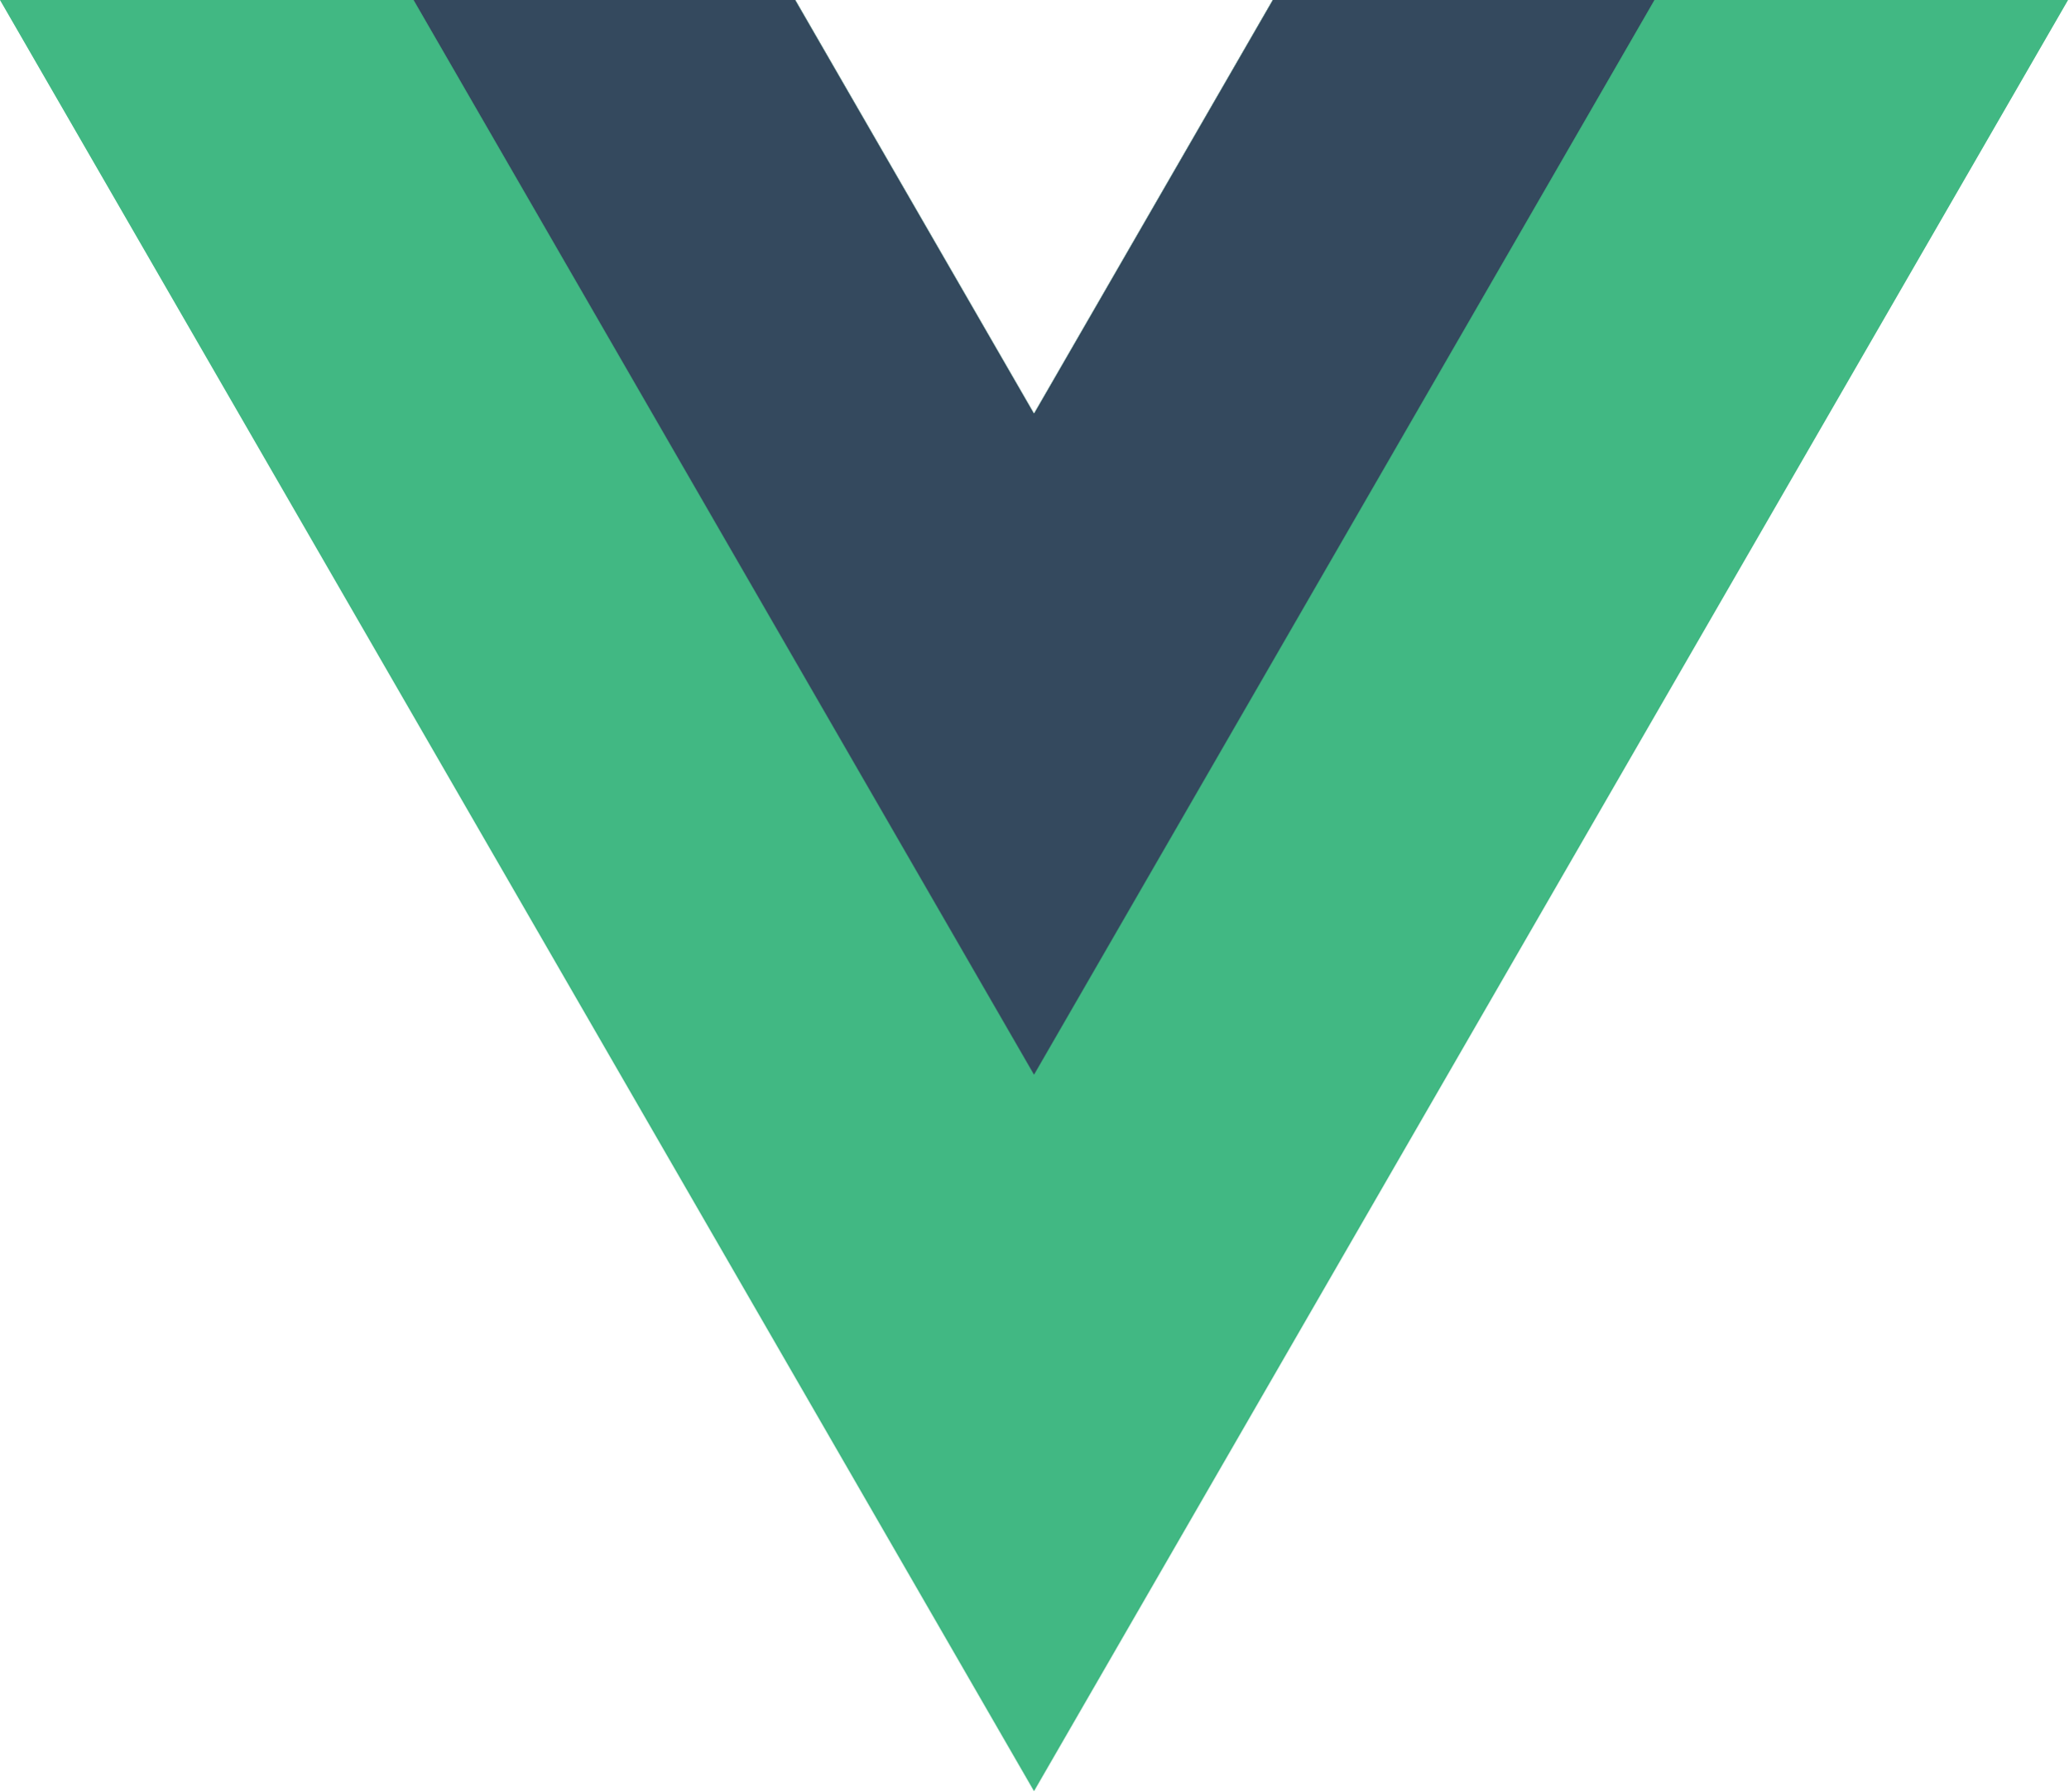
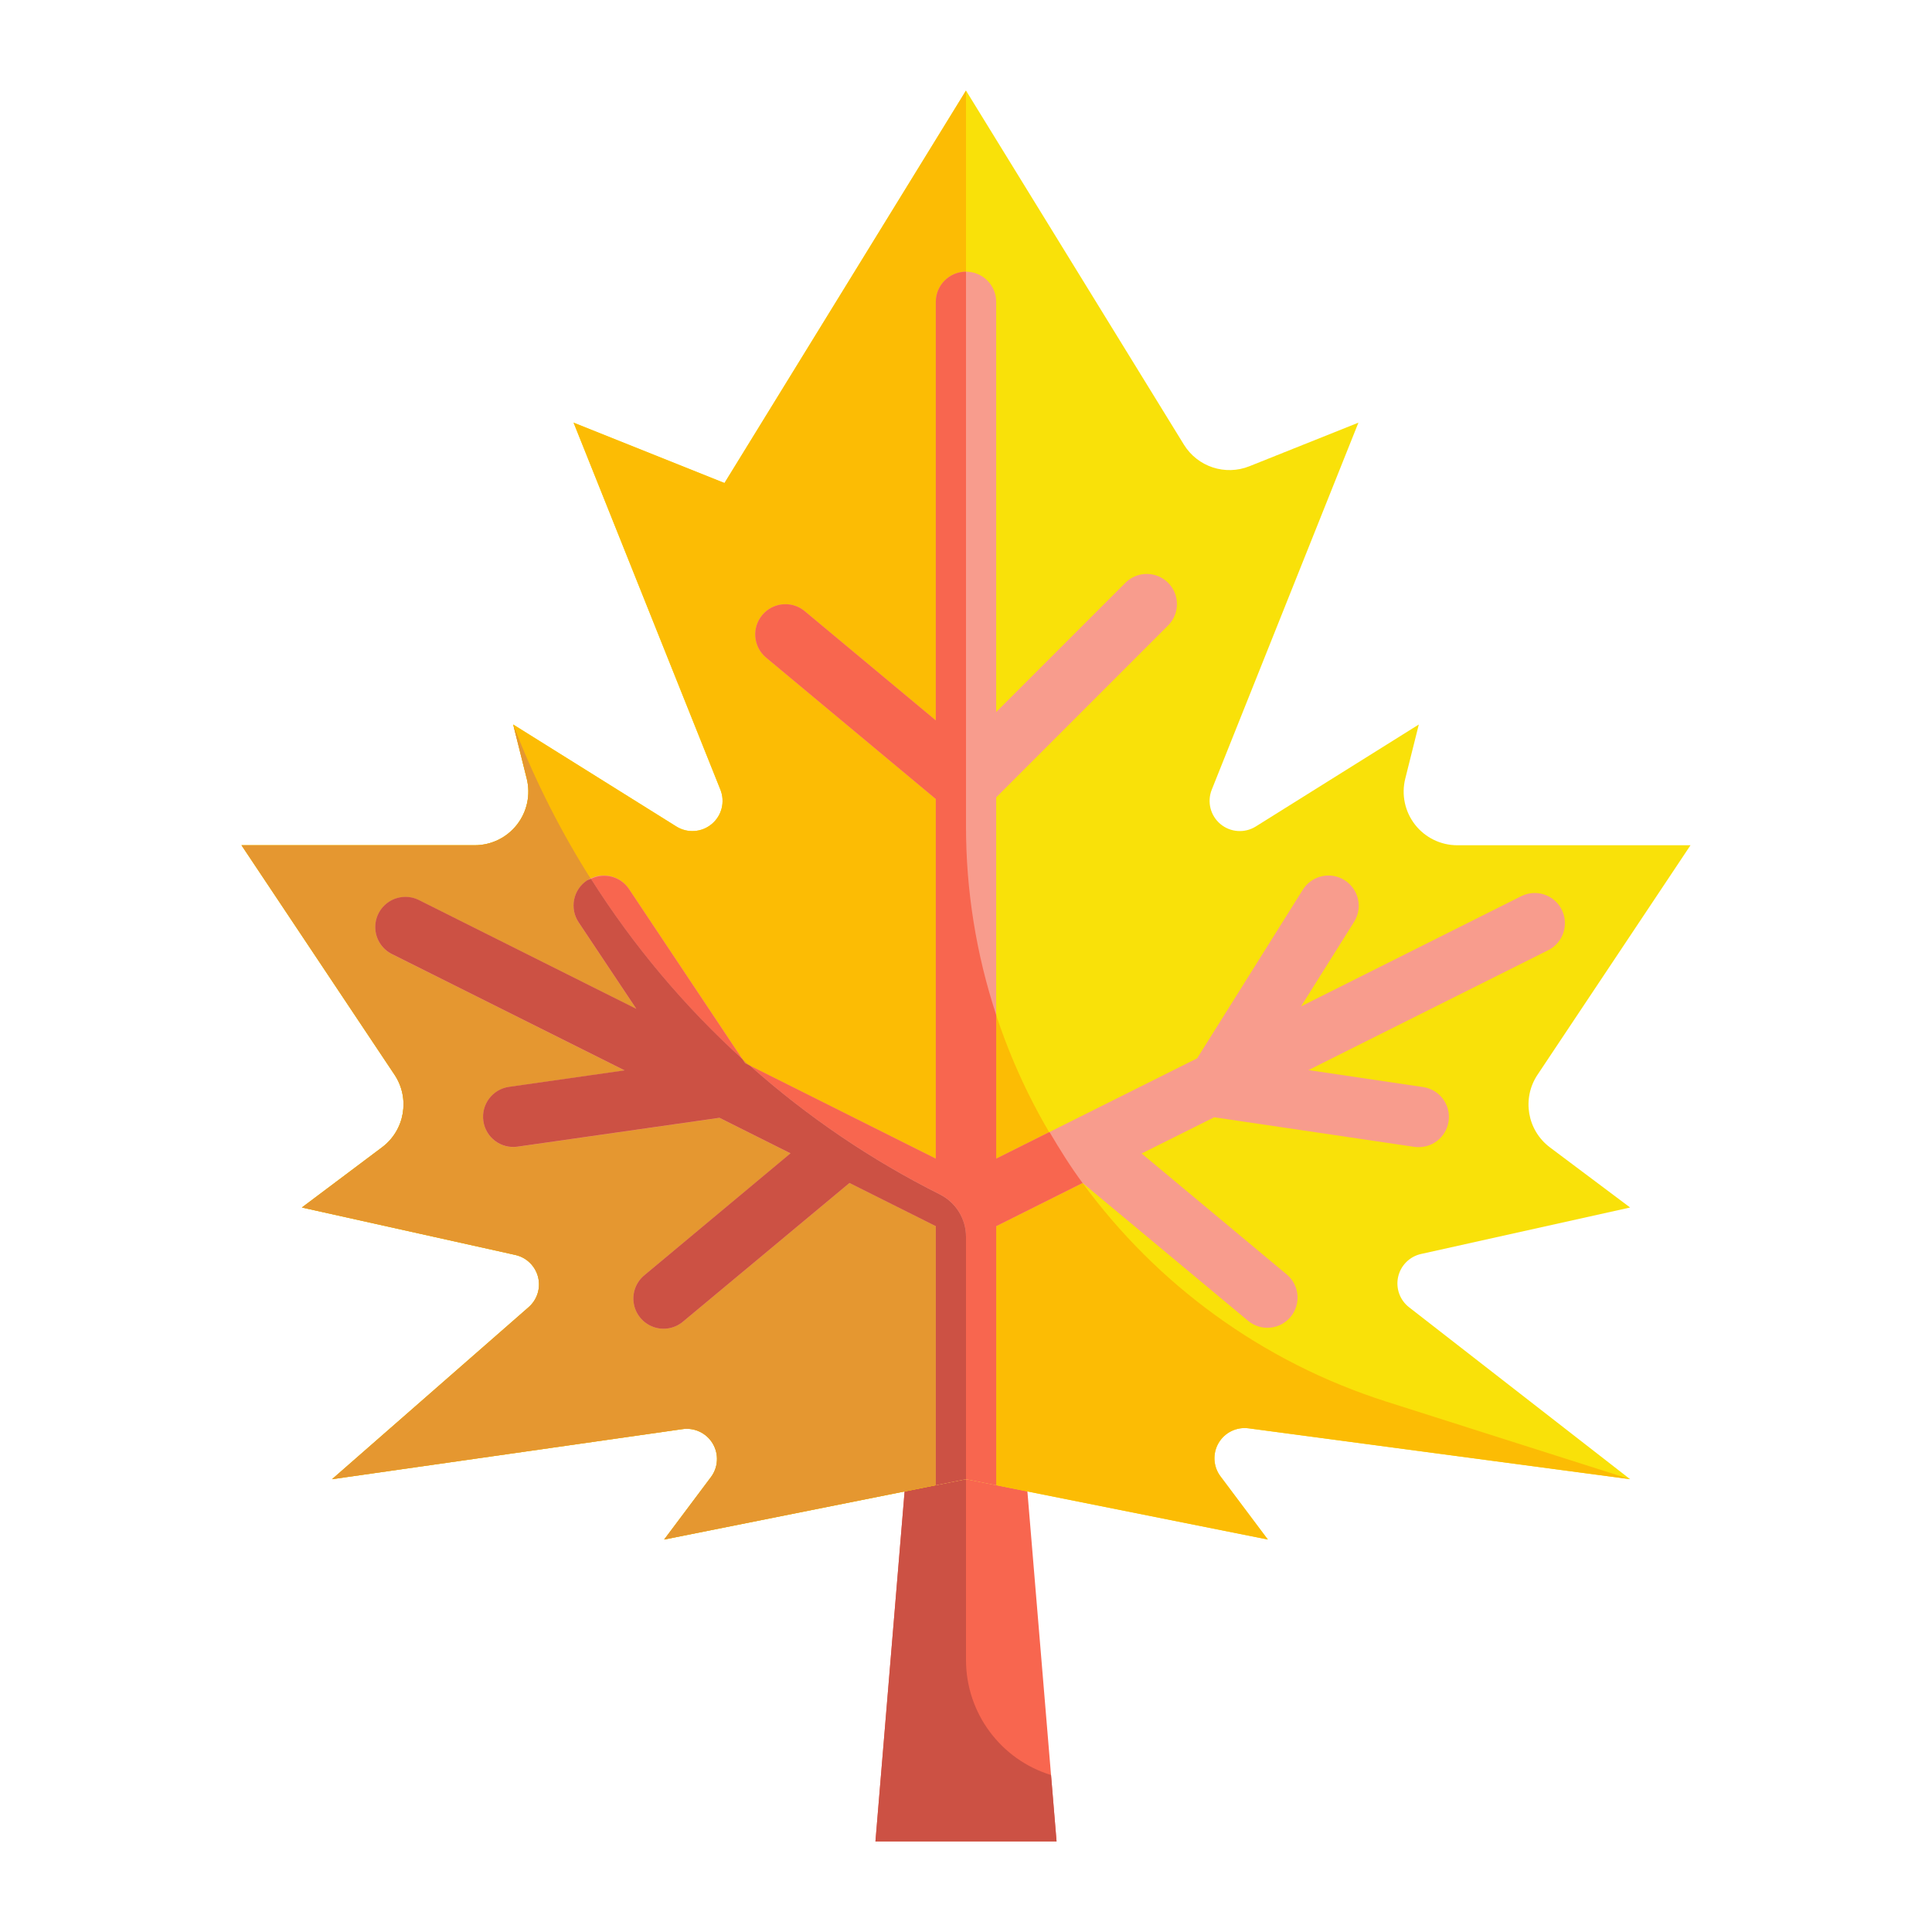
- <svg xmlns="http://www.w3.org/2000/svg" viewBox="0 0 261.76 226.69">
-   <path d="M161.096.001l-30.225 52.351L100.647.001H-.005l130.877 226.688L261.749.001z" fill="#41b883" />
-   <path d="M161.096.001l-30.225 52.351L100.647.001H52.346l78.526 136.01L209.398.001z" fill="#34495e" />
+ <svg xmlns="http://www.w3.org/2000/svg" id="Flat" viewBox="0 0 64 64" width="512" height="512">
+   <g id="Color">
+     <g>
+       <polygon points="35 61 29 61 30 49 34 49 35 61" style="fill: #f8664f" />
+       <path d="M32,55V49H30L29,61h6l-.183-2.2A3.987,3.987,0,0,1,32,55Z" style="fill: #cc5144" />
+       <path d="M32,49l10,2-1.57-2.094a1,1,0,0,1,.932-1.591L54,49l-7.323-5.695a1,1,0,0,1,.4-1.766L54,40l-2.657-1.992a1.776,1.776,0,0,1-.411-2.405L56,28H48.274a1.776,1.776,0,0,1-1.723-2.206L47,24,41.6,27.378a1,1,0,0,1-1.459-1.219L45,14l-3.612,1.445a1.774,1.774,0,0,1-2.171-.718L32,3,24,16l-5-2,4.864,12.159a1,1,0,0,1-1.459,1.219L17,24l.449,1.794A1.776,1.776,0,0,1,15.726,28H8l5.068,7.6a1.776,1.776,0,0,1-.411,2.405L10,40l7.072,1.572a1,1,0,0,1,.442,1.728L11,49l11.61-1.659a1,1,0,0,1,.941,1.59L22,51Z" style="fill: #f9e109" />
+       <path d="M41.362,47.315,54,49l-8.064-2.566A20,20,0,0,1,32,27.376V3L24,16l-5-2,4.864,12.159a1,1,0,0,1-1.459,1.219L17,24l.449,1.794A1.776,1.776,0,0,1,15.726,28H8l5.068,7.6a1.776,1.776,0,0,1-.411,2.405L10,40l7.072,1.572a1,1,0,0,1,.442,1.728L11,49l11.61-1.659a1,1,0,0,1,.941,1.59L22,51l10-2,10,2-1.57-2.094A1,1,0,0,1,41.362,47.315Z" style="fill: #fcbc04" />
+       <path d="M31.133,39.566A29.072,29.072,0,0,1,17,24h0l.449,1.794A1.776,1.776,0,0,1,15.726,28H8l5.068,7.6a1.776,1.776,0,0,1-.411,2.405L10,40l7.072,1.572a1,1,0,0,1,.442,1.728L11,49l11.61-1.659a1,1,0,0,1,.941,1.59L22,51l10-2V40.97a1.57,1.57,0,0,0-.867-1.4Z" style="fill: #e59730" />
+       <path d="M32,49l1,.2V40.618l2.862-1.431,5.5,4.581a1,1,0,0,0,1.28-1.536l-4.825-4.021,2.406-1.2,6.633.981A.918.918,0,0,0,47,38a1,1,0,0,0,.145-1.989l-3.8-.563,7.949-3.975a1,1,0,0,0-.894-1.789l-7.3,3.652,1.757-2.8a1,1,0,0,0-1.7-1.062l-3.5,5.584L33,38.382V26.414l5.707-5.707a1,1,0,0,0-1.414-1.414L33,23.586V10a1,1,0,0,0-2,0V23.865l-4.36-3.633a1,1,0,0,0-1.28,1.536l5.64,4.7V38.382l-6.315-3.158-3.853-5.779a1,1,0,1,0-1.664,1.11l1.911,2.867-7.194-3.6a1,1,0,1,0-.894,1.789l7.7,3.849-3.831.547a1,1,0,0,0,.284,1.98l6.69-.956,2.353,1.177L21.36,42.232a1,1,0,1,0,1.28,1.536l5.5-4.581L31,40.618V49.2Z" style="fill: #f89c8d" />
+       <path d="M19.577,29.114a29.1,29.1,0,0,0,5.013,5.969l-3.758-5.638A.987.987,0,0,0,19.577,29.114Z" style="fill: #f8664f" />
+       <path d="M35.861,39.188c-.4-.542-.755-1.11-1.095-1.689L33,38.382V33.62a19.953,19.953,0,0,1-1-6.244V9a1,1,0,0,0-1,1V23.865l-4.36-3.633a1,1,0,0,0-1.28,1.536l5.64,4.7V38.382L24.842,35.3a29.066,29.066,0,0,0,6.291,4.263A1.57,1.57,0,0,1,32,40.97V49l1,.2V40.618Z" style="fill: #f8664f" />
+       <path d="M31.133,39.566A29.066,29.066,0,0,1,24.842,35.3l-.157-.079-.095-.141a29.1,29.1,0,0,1-5.013-5.969.872.872,0,0,0-.132.054,1,1,0,0,0-.277,1.387l1.911,2.867-7.194-3.6a1,1,0,1,0-.894,1.789l7.7,3.849-3.831.547a1,1,0,0,0,.284,1.98l6.69-.956,2.353,1.177L21.36,42.232a1,1,0,1,0,1.28,1.536l5.5-4.581L31,40.618V49.2l1-.2V40.97A1.57,1.57,0,0,0,31.133,39.566Z" style="fill: #cc5144" />
+     </g>
+   </g>
</svg>
